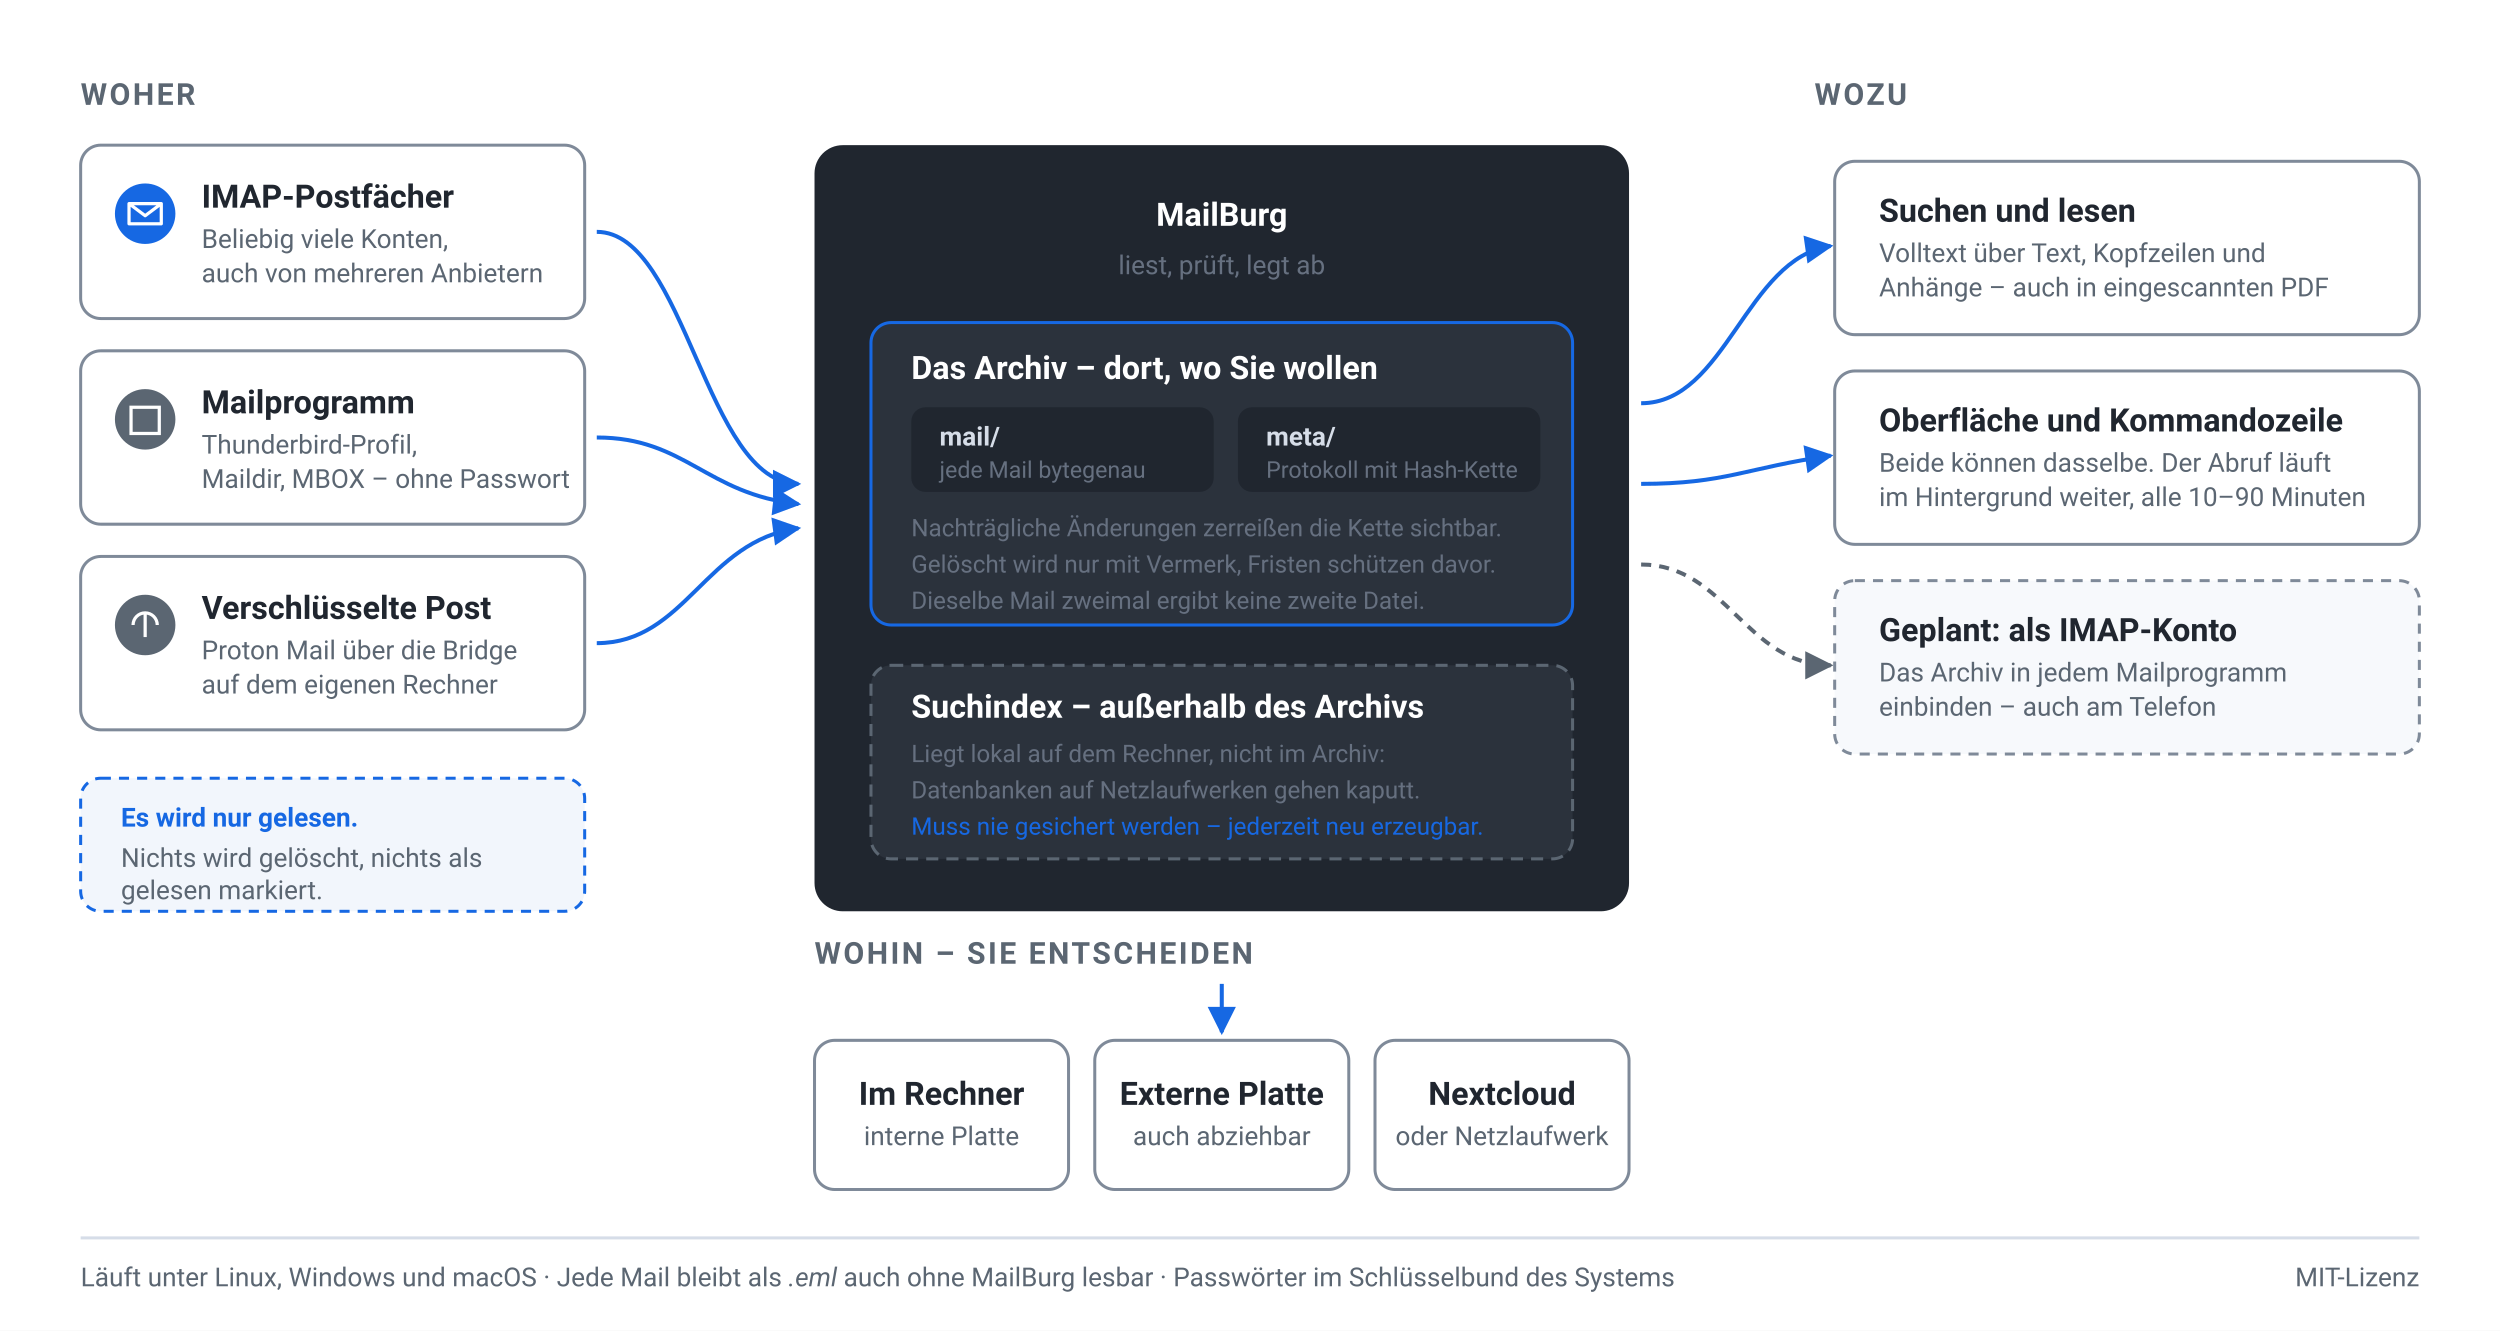
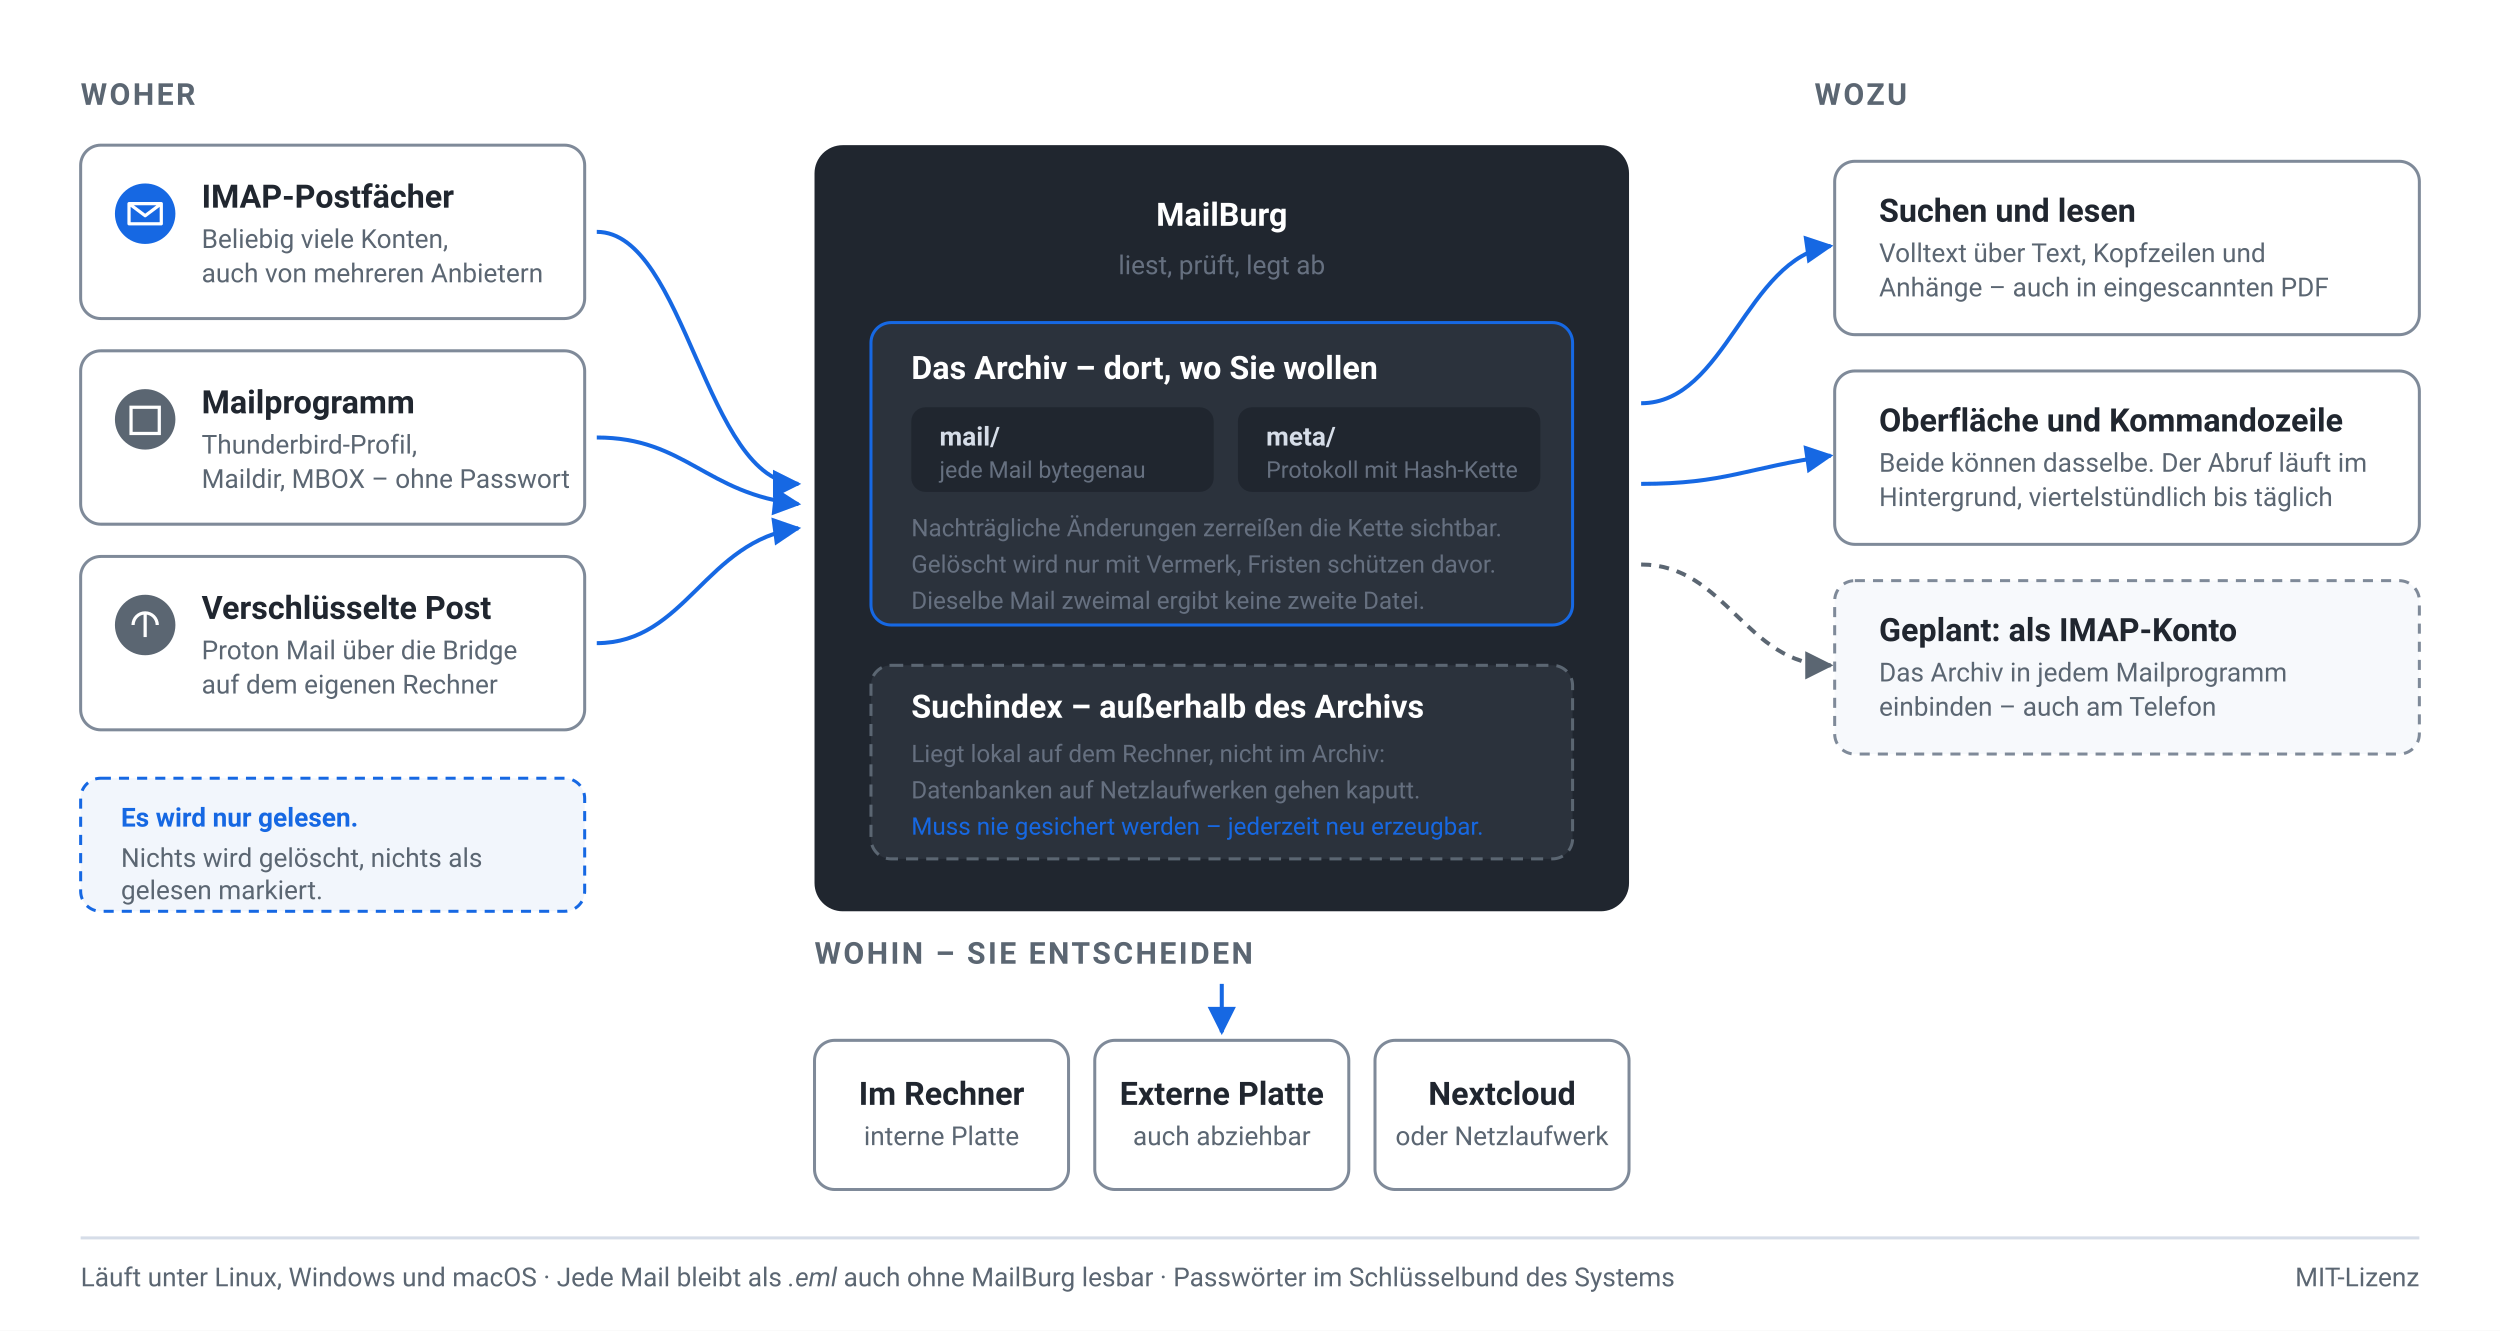
<svg xmlns="http://www.w3.org/2000/svg" viewBox="0 0 1240 660" width="1240" height="660" font-family="system-ui, -apple-system, 'Segoe UI', Roboto, sans-serif">
  <defs>
    <marker id="pfeil" viewBox="0 0 10 10" refX="9" refY="5" markerWidth="7" markerHeight="7" orient="auto-start-reverse">
      <path d="M 0 0 L 10 5 L 0 10 z" fill="#1668e3" />
    </marker>
    <marker id="pfeil-grau" viewBox="0 0 10 10" refX="9" refY="5" markerWidth="7" markerHeight="7" orient="auto-start-reverse">
      <path d="M 0 0 L 10 5 L 0 10 z" fill="#5b6672" />
    </marker>
    <style>
      .ueberschrift { font-size: 15px; font-weight: 700; fill: #5b6672; letter-spacing: .08em; }
      .kasten-titel { font-size: 16px; font-weight: 600; fill: #20262f; }
      .kasten-text  { font-size: 13px; fill: #5b6672; }
      .mittig       { text-anchor: middle; }
      .weiss        { fill: #ffffff; }
      .hell         { fill: #d6dde8; }
      .band         { font-size: 13px; fill: #5b6672; }
      .band-stark   { font-size: 13px; font-weight: 600; fill: #1668e3; }
    </style>
  </defs>
  <rect width="1240" height="660" fill="#ffffff" />
  <text x="40" y="52" class="ueberschrift">WOHER</text>
  <g>
    <rect x="40" y="72" width="250" height="86" rx="10" fill="#ffffff" stroke="#7f8a99" stroke-width="1.5" />
    <circle cx="72" cy="106" r="15" fill="#1668e3" />
    <path d="M64 101 h16 v10 h-16 z M64 101 l8 6 l8 -6" fill="none" stroke="#ffffff" stroke-width="1.6" stroke-linejoin="round" />
    <text x="100" y="103" class="kasten-titel">IMAP-Postfächer</text>
    <text x="100" y="123" class="kasten-text">Beliebig viele Konten,</text>
    <text x="100" y="140" class="kasten-text">auch von mehreren Anbietern</text>
  </g>
  <g>
    <rect x="40" y="174" width="250" height="86" rx="10" fill="#ffffff" stroke="#7f8a99" stroke-width="1.5" />
    <circle cx="72" cy="208" r="15" fill="#5b6672" />
    <path d="M65 202 h14 v13 h-14 z" fill="none" stroke="#ffffff" stroke-width="1.6" />
    <text x="100" y="205" class="kasten-titel">Mailprogramm</text>
    <text x="100" y="225" class="kasten-text">Thunderbird-Profil,</text>
    <text x="100" y="242" class="kasten-text">Maildir, MBOX – ohne Passwort</text>
  </g>
  <g>
    <rect x="40" y="276" width="250" height="86" rx="10" fill="#ffffff" stroke="#7f8a99" stroke-width="1.5" />
    <circle cx="72" cy="310" r="15" fill="#5b6672" />
    <path d="M66 310 a6 6 0 0 1 12 0 M72 304 v12" fill="none" stroke="#ffffff" stroke-width="1.6" />
    <text x="100" y="307" class="kasten-titel">Verschlüsselte Post</text>
    <text x="100" y="327" class="kasten-text">Proton Mail über die Bridge</text>
    <text x="100" y="344" class="kasten-text">auf dem eigenen Rechner</text>
  </g>
  <g>
    <rect x="40" y="386" width="250" height="66" rx="10" fill="#f2f6fc" stroke="#1668e3" stroke-width="1.5" stroke-dasharray="5 4" />
    <text x="60" y="410" class="band-stark">Es wird nur gelesen.</text>
    <text x="60" y="430" class="band">Nichts wird gelöscht, nichts als</text>
    <text x="60" y="446" class="band">gelesen markiert.</text>
  </g>
  <path d="M296 115 C 340 115, 350 240, 396 240" fill="none" stroke="#1668e3" stroke-width="2" marker-end="url(#pfeil)" />
  <path d="M296 217 C 340 217, 350 245, 396 250" fill="none" stroke="#1668e3" stroke-width="2" marker-end="url(#pfeil)" />
  <path d="M296 319 C 340 319, 350 268, 396 262" fill="none" stroke="#1668e3" stroke-width="2" marker-end="url(#pfeil)" />
  <rect x="404" y="72" width="404" height="380" rx="14" fill="#20262f" />
  <text x="606" y="112" class="kasten-titel weiss mittig" font-size="21">MailBurg</text>
  <text x="606" y="136" class="mittig" font-size="13" fill="#667080">liest, prüft, legt ab</text>
  <rect x="432" y="160" width="348" height="150" rx="10" fill="#2b323c" stroke="#1668e3" stroke-width="1.5" />
  <text x="452" y="188" class="kasten-titel weiss" font-size="15">Das Archiv – dort, wo Sie wollen</text>
  <rect x="452" y="202" width="150" height="42" rx="7" fill="#20262f" />
  <text x="466" y="221" font-size="13" fill="#d6dde8" font-weight="600">mail/</text>
  <text x="466" y="237" font-size="11.5" fill="#667080">jede Mail bytegenau</text>
  <rect x="614" y="202" width="150" height="42" rx="7" fill="#20262f" />
  <text x="628" y="221" font-size="13" fill="#d6dde8" font-weight="600">meta/</text>
  <text x="628" y="237" font-size="11.5" fill="#667080">Protokoll mit Hash-Kette</text>
  <text x="452" y="266" font-size="12" fill="#667080">Nachträgliche Änderungen zerreißen die Kette sichtbar.</text>
  <text x="452" y="284" font-size="12" fill="#667080">Gelöscht wird nur mit Vermerk, Fristen schützen davor.</text>
  <text x="452" y="302" font-size="12" fill="#667080">Dieselbe Mail zweimal ergibt keine zweite Datei.</text>
  <rect x="432" y="330" width="348" height="96" rx="10" fill="#2b323c" stroke="#5b6672" stroke-width="1.5" stroke-dasharray="6 4" />
  <text x="452" y="356" class="kasten-titel weiss" font-size="15">Suchindex – außerhalb des Archivs</text>
  <text x="452" y="378" font-size="12" fill="#667080">Liegt lokal auf dem Rechner, nicht im Archiv:</text>
  <text x="452" y="396" font-size="12" fill="#667080">Datenbanken auf Netzlaufwerken gehen kaputt.</text>
  <text x="452" y="414" font-size="12" fill="#1668e3">Muss nie gesichert werden – jederzeit neu erzeugbar.</text>
  <text x="900" y="52" class="ueberschrift">WOZU</text>
  <path d="M814 200 C 856 200, 866 128, 908 122" fill="none" stroke="#1668e3" stroke-width="2" marker-end="url(#pfeil)" />
  <path d="M814 240 C 856 240, 866 232, 908 226" fill="none" stroke="#1668e3" stroke-width="2" marker-end="url(#pfeil)" />
  <path d="M814 280 C 856 280, 866 330, 908 330" fill="none" stroke="#5b6672" stroke-width="2" stroke-dasharray="5 4" marker-end="url(#pfeil-grau)" />
  <g>
    <rect x="910" y="80" width="290" height="86" rx="10" fill="#ffffff" stroke="#7f8a99" stroke-width="1.5" />
    <text x="932" y="110" class="kasten-titel">Suchen und lesen</text>
    <text x="932" y="130" class="kasten-text">Volltext über Text, Kopfzeilen und</text>
    <text x="932" y="147" class="kasten-text">Anhänge – auch in eingescannten PDF</text>
  </g>
  <g>
    <rect x="910" y="184" width="290" height="86" rx="10" fill="#ffffff" stroke="#7f8a99" stroke-width="1.5" />
    <text x="932" y="214" class="kasten-titel">Oberfläche und Kommandozeile</text>
-     <text x="932" y="234" class="kasten-text">Beide können dasselbe. Der Abruf läuft</text>
-     <text x="932" y="251" class="kasten-text">im Hintergrund weiter, alle 10–90 Minuten</text>
+     <text x="932" y="234" class="kasten-text">Beide können dasselbe. Der Abruf läuft im</text>
+     <text x="932" y="251" class="kasten-text">Hintergrund, viertelstündlich bis täglich</text>
  </g>
  <g>
    <rect x="910" y="288" width="290" height="86" rx="10" fill="#f7f9fc" stroke="#7f8a99" stroke-width="1.5" stroke-dasharray="5 4" />
    <text x="932" y="318" class="kasten-titel" fill="#5b6672">Geplant: als IMAP-Konto</text>
    <text x="932" y="338" class="kasten-text">Das Archiv in jedem Mailprogramm</text>
    <text x="932" y="355" class="kasten-text">einbinden – auch am Telefon</text>
  </g>
  <text x="404" y="478" class="ueberschrift">WOHIN – SIE ENTSCHEIDEN</text>
  <g>
    <rect x="404" y="516" width="126" height="74" rx="10" fill="#ffffff" stroke="#7f8a99" stroke-width="1.5" />
    <text x="467" y="548" class="kasten-titel mittig" font-size="14">Im Rechner</text>
    <text x="467" y="568" class="kasten-text mittig">interne Platte</text>
  </g>
  <g>
    <rect x="543" y="516" width="126" height="74" rx="10" fill="#ffffff" stroke="#7f8a99" stroke-width="1.5" />
    <text x="606" y="548" class="kasten-titel mittig" font-size="14">Externe Platte</text>
    <text x="606" y="568" class="kasten-text mittig">auch abziehbar</text>
  </g>
  <g>
    <rect x="682" y="516" width="126" height="74" rx="10" fill="#ffffff" stroke="#7f8a99" stroke-width="1.5" />
    <text x="745" y="548" class="kasten-titel mittig" font-size="14">Nextcloud</text>
    <text x="745" y="568" class="kasten-text mittig">oder Netzlaufwerk</text>
  </g>
  <path d="M606 488 L 606 512" fill="none" stroke="#1668e3" stroke-width="2" marker-end="url(#pfeil)" />
  <line x1="40" y1="614" x2="1200" y2="614" stroke="#d6dde8" stroke-width="1.5" />
  <text x="40" y="638" class="band">
    Läuft unter Linux, Windows und macOS · Jede Mail bleibt als <tspan font-style="italic">.eml</tspan> auch ohne MailBurg lesbar · Passwörter im Schlüsselbund des Systems
  </text>
  <text x="1200" y="638" class="band" text-anchor="end" fill="#667080">MIT-Lizenz</text>
</svg>
